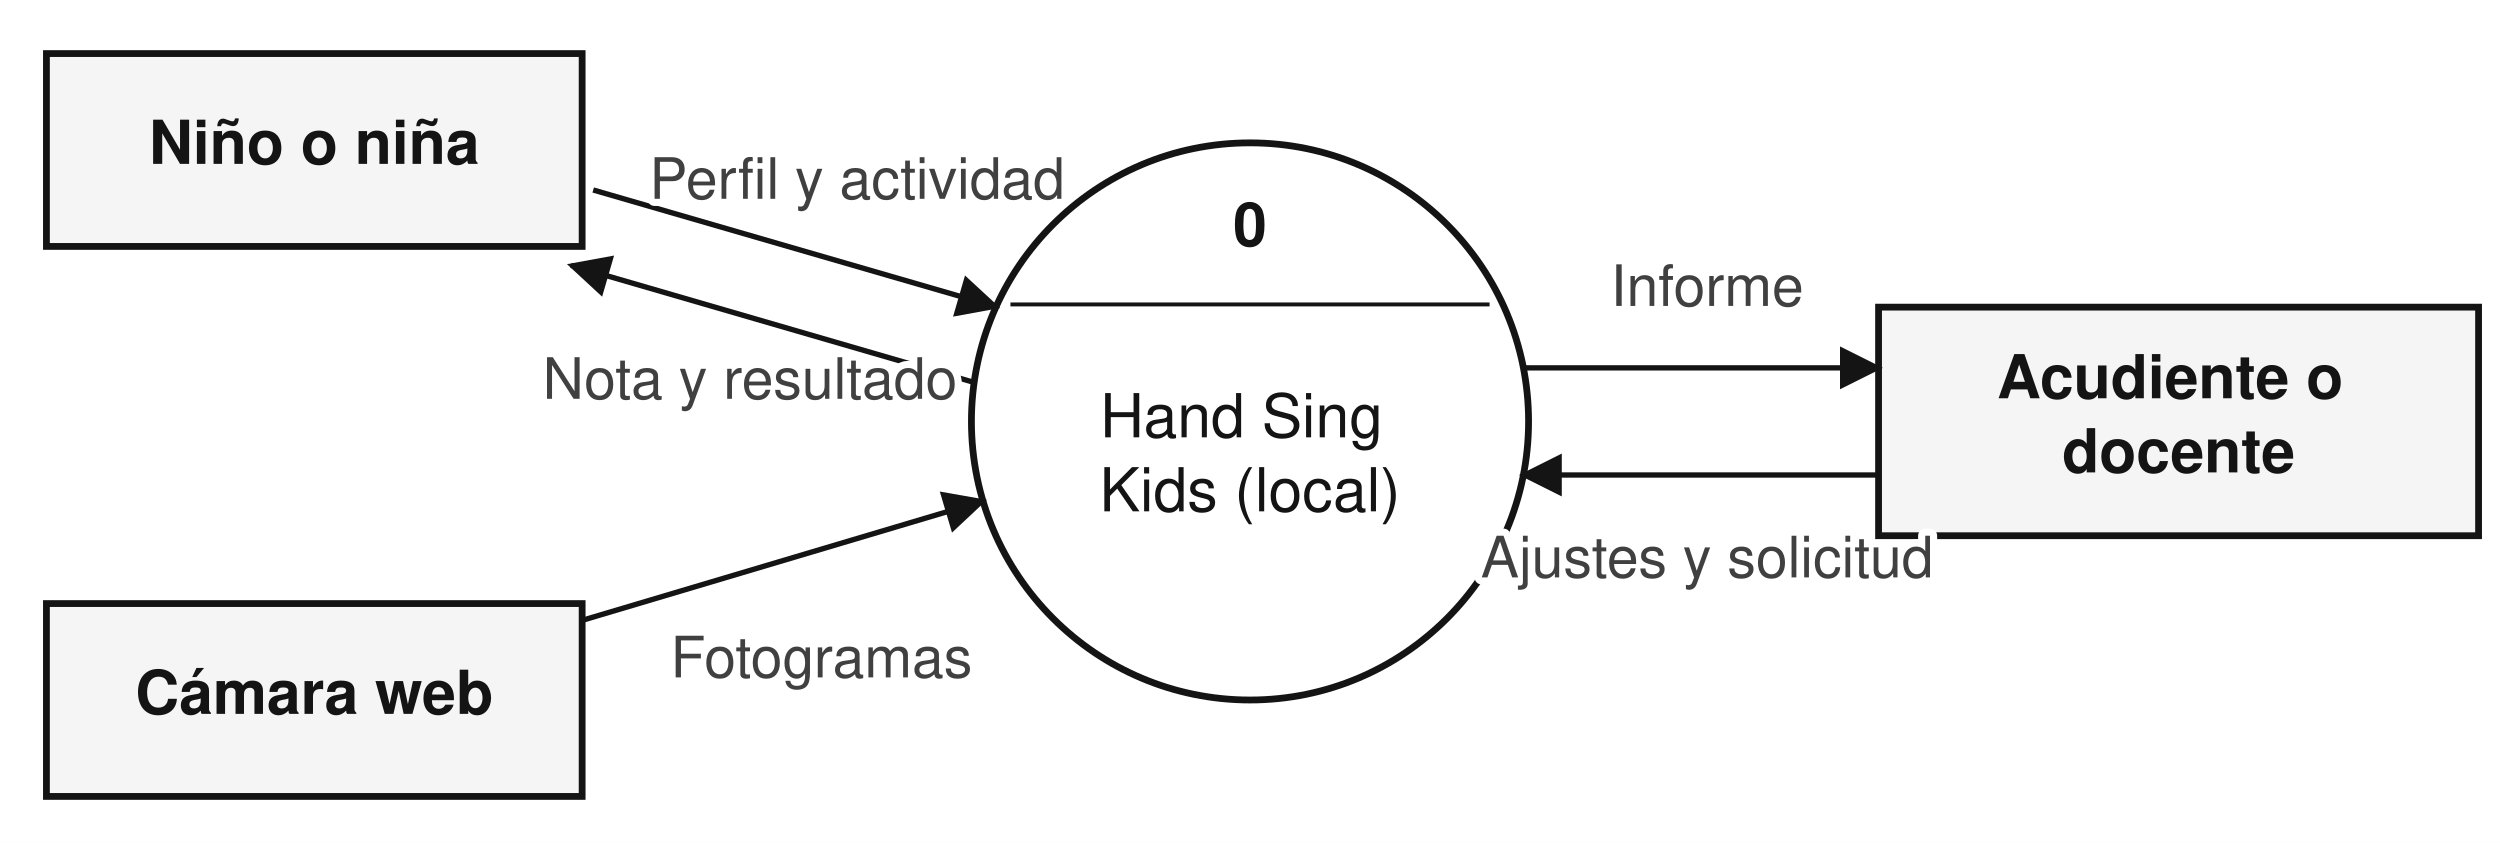
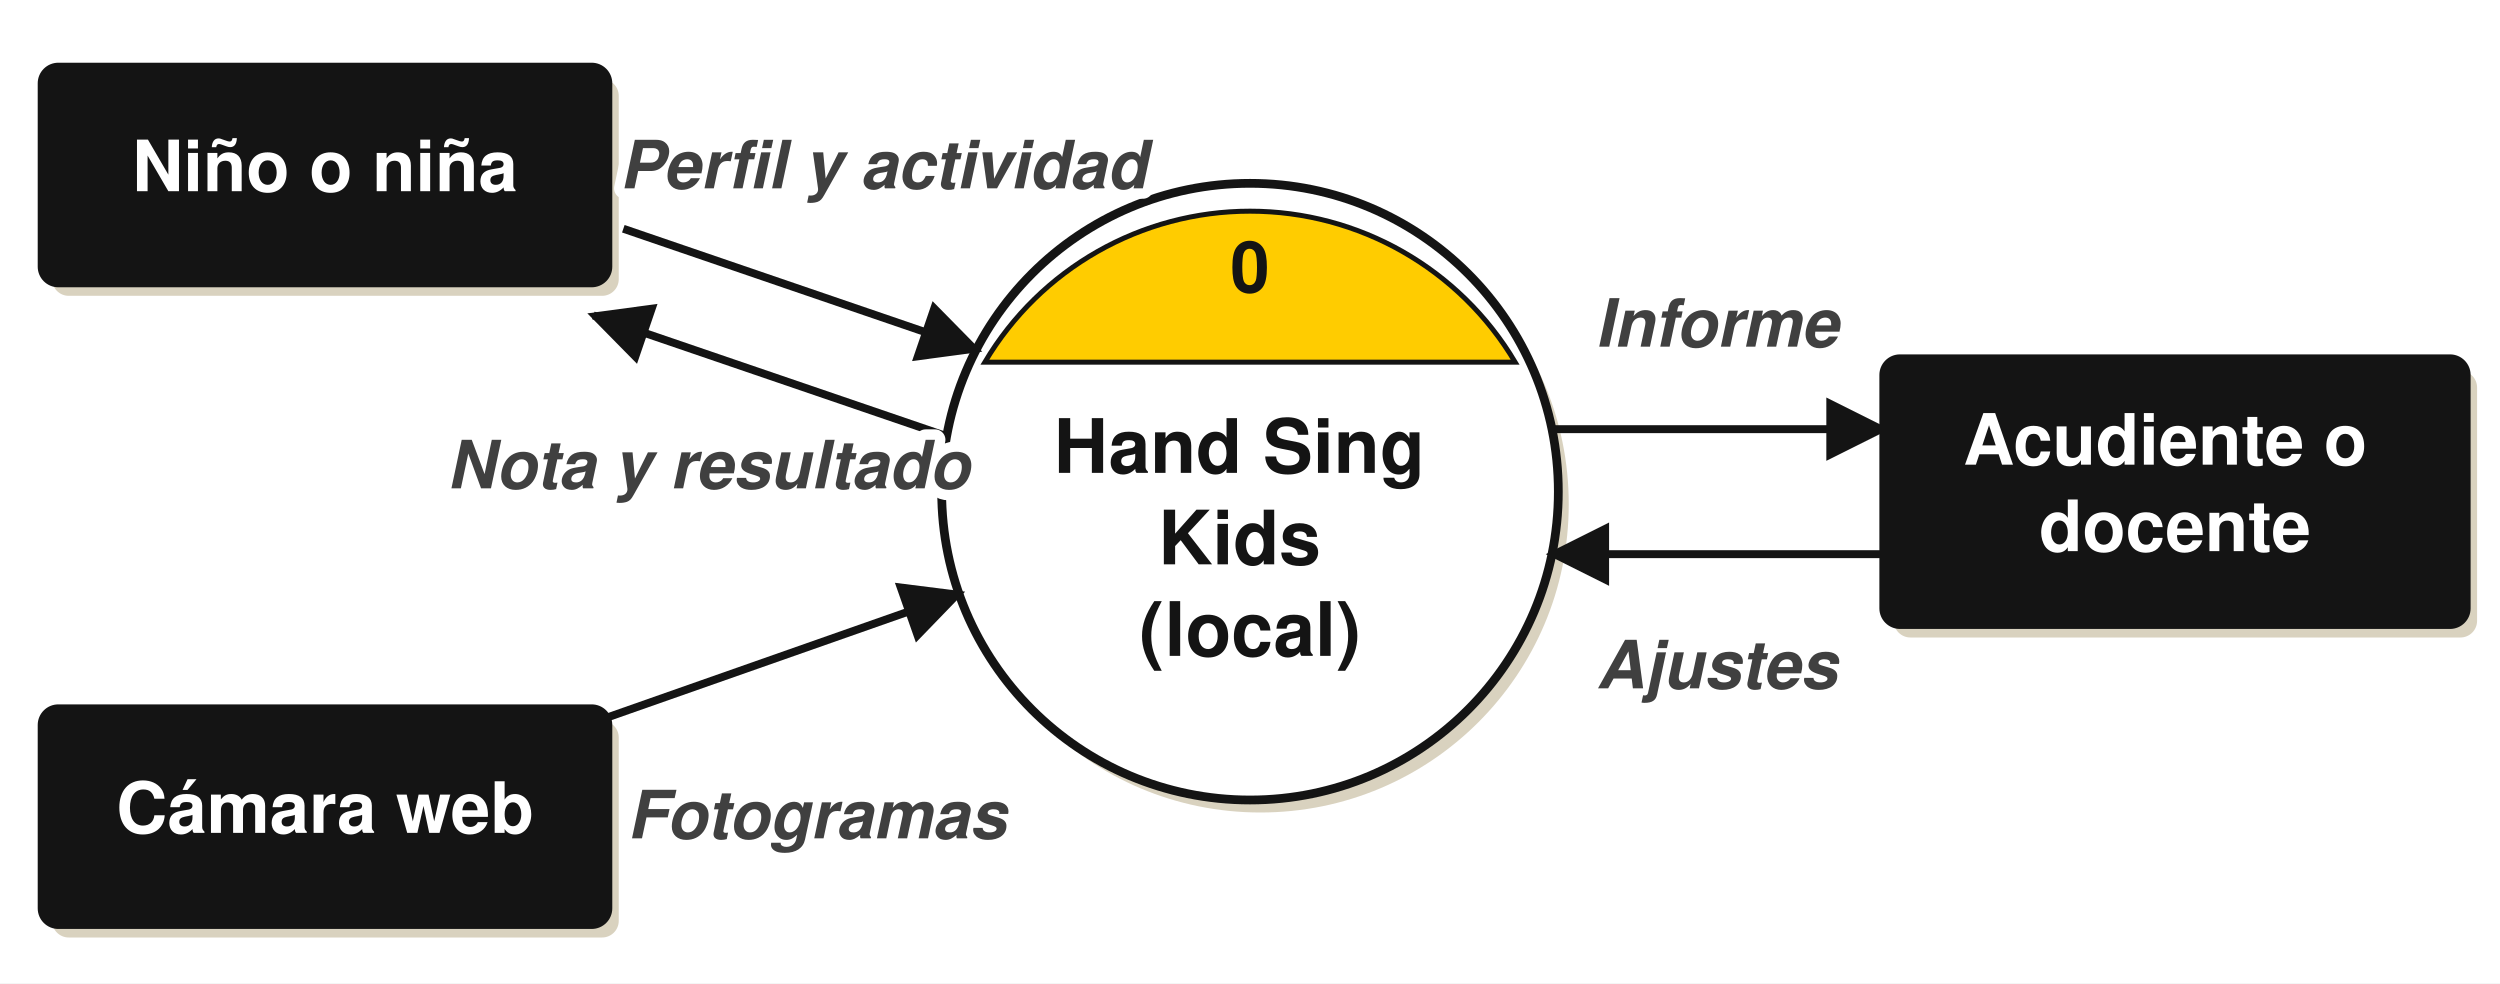
- <svg xmlns="http://www.w3.org/2000/svg" viewBox="0 0 700 236" font-family="Helvetica, Arial, sans-serif" role="img" aria-label="DFD nivel 0 simplificado" width="700" height="236">
-   <rect width="700" height="236" fill="#fff" />
+ <svg xmlns="http://www.w3.org/2000/svg" viewBox="0 0 600 236" font-family="Helvetica, Arial, sans-serif" role="img" aria-label="DFD nivel 0 simplificado" width="600" height="236">
+   <rect width="600" height="236" fill="#fff" />
  <defs>
    <marker id="arr" viewBox="0 0 10 10" refX="9" refY="5" markerWidth="8" markerHeight="8" orient="auto-start-reverse">
      <path d="M0,0 L10,5 L0,10 z" fill="#141414" />
    </marker>
    <marker id="arrO" viewBox="0 0 10 10" refX="9" refY="5" markerWidth="8" markerHeight="8" orient="auto-start-reverse">
      <path d="M0,0 L10,5 L0,10 z" fill="#fff" stroke="#141414" stroke-width="1.2" />
    </marker>
    <marker id="dot" viewBox="0 0 10 10" refX="5" refY="5" markerWidth="7" markerHeight="7">
      <circle cx="5" cy="5" r="3.6" fill="#fff" stroke="#141414" stroke-width="1.4" />
    </marker>
    <marker id="arrR" viewBox="0 0 10 10" refX="9" refY="5" markerWidth="8" markerHeight="8" orient="auto-start-reverse">
      <path d="M0,0 L10,5 L0,10 z" fill="#B3261E" />
    </marker>
  </defs>
-   <circle cx="350" cy="118" r="78" fill="#fff" stroke="#141414" stroke-width="1.9" />
-   <line x1="282.92" y1="85.24" x2="417.08" y2="85.24" stroke="#141414" stroke-width="1.1" />
-   <text x="350" y="64.96" font-size="17" text-anchor="middle" dominant-baseline="central" font-weight="700" fill="#141414">0</text>
-   <text x="350" y="118.55" font-size="17" text-anchor="middle" dominant-baseline="central" font-weight="500" fill="#141414">
-     <tspan x="350" dy="0">Hand Sing</tspan>
-     <tspan x="350" dy="20.74">Kids (local)</tspan>
+   <circle cx="302.5" cy="121" r="74" fill="#D9D2BF" />
+   <circle cx="300" cy="118" r="74" fill="#fff" stroke="#141414" stroke-width="2.1" />
+   <path d="M236.36,86.92 A74,74 0 0 1 363.64,86.92 Z" fill="#FFCC00" stroke="#141414" stroke-width="1.2" />
+   <text x="300" y="66.2" font-size="17" text-anchor="middle" dominant-baseline="central" font-weight="800" fill="#141414">0</text>
+   <text x="300" y="109.36" font-size="18" text-anchor="middle" dominant-baseline="central" font-weight="600" fill="#141414">
+     <tspan x="300" dy="0">Hand Sing</tspan>
+     <tspan x="300" dy="21.96">Kids</tspan>
+     <tspan x="300" dy="21.96">(local)</tspan>
  </text>
-   <rect x="13.0" y="15.0" width="150" height="54" rx="0" fill="#F5F5F5" stroke="#141414" stroke-width="1.9" />
-   <text x="88" y="42.0" font-size="17" text-anchor="middle" dominant-baseline="central" font-weight="600" fill="#141414">Niño o niña</text>
-   <rect x="13.0" y="169.0" width="150" height="54" rx="0" fill="#F5F5F5" stroke="#141414" stroke-width="1.9" />
-   <text x="88" y="196.0" font-size="17" text-anchor="middle" dominant-baseline="central" font-weight="600" fill="#141414">Cámara web</text>
-   <rect x="526.0" y="86.0" width="168" height="64" rx="0" fill="#F5F5F5" stroke="#141414" stroke-width="1.9" />
-   <text x="610" y="107.63" font-size="17" text-anchor="middle" dominant-baseline="central" font-weight="600" fill="#141414">
-     <tspan x="610" dy="0">Acudiente o</tspan>
-     <tspan x="610" dy="20.74">docente</tspan>
+   <rect x="12.5" y="19.0" width="136" height="52" rx="4" fill="#D9D2BF" stroke="none" stroke-width="1.4" />
+   <rect x="10.0" y="16.0" width="136" height="52" rx="4" fill="#141414" stroke="#141414" stroke-width="1.9" />
+   <text x="78" y="42.0" font-size="17" text-anchor="middle" dominant-baseline="central" font-weight="700" fill="#fff">Niño o niña</text>
+   <rect x="12.5" y="173.0" width="136" height="52" rx="4" fill="#D9D2BF" stroke="none" stroke-width="1.4" />
+   <rect x="10.0" y="170.0" width="136" height="52" rx="4" fill="#141414" stroke="#141414" stroke-width="1.9" />
+   <text x="78" y="196.0" font-size="17" text-anchor="middle" dominant-baseline="central" font-weight="700" fill="#fff">Cámara web</text>
+   <rect x="454.5" y="89.0" width="140" height="64" rx="4" fill="#D9D2BF" stroke="none" stroke-width="1.4" />
+   <rect x="452.0" y="86.0" width="140" height="64" rx="4" fill="#141414" stroke="#141414" stroke-width="1.9" />
+   <text x="522" y="107.63" font-size="17" text-anchor="middle" dominant-baseline="central" font-weight="700" fill="#fff">
+     <tspan x="522" dy="0">Acudiente o</tspan>
+     <tspan x="522" dy="20.74">docente</tspan>
  </text>
-   <path d="M166.1,53.2 L278.9,85.9" fill="none" stroke="#141414" stroke-width="1.5" marker-end="url(#arr)" stroke-linejoin="round" />
-   <text x="240" y="52" font-size="16" text-anchor="middle" dominant-baseline="central" font-weight="500" fill="#404040" paint-order="stroke" stroke="#fff" stroke-width="4" stroke-linejoin="round">
-     <tspan x="240" dy="0">Perfil y actividad</tspan>
-   </text>
-   <path d="M272.8,107.1 L159.9,74.3" fill="none" stroke="#141414" stroke-width="1.5" marker-end="url(#arr)" stroke-linejoin="round" />
-   <text x="210" y="108" font-size="16" text-anchor="middle" dominant-baseline="central" font-weight="500" fill="#404040" paint-order="stroke" stroke="#fff" stroke-width="4" stroke-linejoin="round">
-     <tspan x="210" dy="0">Nota y resultado</tspan>
-   </text>
-   <path d="M163.0,173.7 L275.2,140.3" fill="none" stroke="#141414" stroke-width="1.5" marker-end="url(#arr)" stroke-linejoin="round" />
-   <text x="230" y="186" font-size="16" text-anchor="middle" dominant-baseline="central" font-weight="500" fill="#404040" paint-order="stroke" stroke="#fff" stroke-width="4" stroke-linejoin="round">
-     <tspan x="230" dy="0">Fotogramas</tspan>
-   </text>
-   <path d="M526.0,133.0 L426.5,133.0" fill="none" stroke="#141414" stroke-width="1.5" marker-end="url(#arr)" stroke-linejoin="round" />
-   <text x="478" y="158" font-size="16" text-anchor="middle" dominant-baseline="central" font-weight="500" fill="#404040" paint-order="stroke" stroke="#fff" stroke-width="4" stroke-linejoin="round">
-     <tspan x="478" dy="0">Ajustes y solicitud</tspan>
-   </text>
-   <path d="M426.5,103.0 L526.0,103.0" fill="none" stroke="#141414" stroke-width="1.5" marker-end="url(#arr)" stroke-linejoin="round" />
-   <text x="478" y="82" font-size="16" text-anchor="middle" dominant-baseline="central" font-weight="500" fill="#404040" paint-order="stroke" stroke="#fff" stroke-width="4" stroke-linejoin="round">
-     <tspan x="478" dy="0">Informe</tspan>
-   </text>
+   <path d="M149.6,54.9 L234.3,83.9" fill="none" stroke="#141414" stroke-width="1.9" marker-end="url(#arr)" stroke-linejoin="round" />
+   <text x="212" y="40" font-size="16" text-anchor="middle" dominant-baseline="central" font-weight="600" font-style="italic" fill="#404040" paint-order="stroke" stroke="#fff" stroke-width="5" stroke-linejoin="round">Perfil y actividad</text>
+   <path d="M227.2,104.7 L142.4,75.7" fill="none" stroke="#141414" stroke-width="1.9" marker-end="url(#arr)" stroke-linejoin="round" />
+   <text x="170" y="112" font-size="16" text-anchor="middle" dominant-baseline="central" font-weight="600" font-style="italic" fill="#404040" paint-order="stroke" stroke="#fff" stroke-width="5" stroke-linejoin="round">Nota y resultado</text>
+   <path d="M146.0,172.1 L230.2,142.5" fill="none" stroke="#141414" stroke-width="1.9" marker-end="url(#arr)" stroke-linejoin="round" />
+   <text x="196" y="196" font-size="16" text-anchor="middle" dominant-baseline="central" font-weight="600" font-style="italic" fill="#404040" paint-order="stroke" stroke="#fff" stroke-width="5" stroke-linejoin="round">Fotogramas</text>
+   <path d="M452.0,133.0 L372.5,133.0" fill="none" stroke="#141414" stroke-width="1.9" marker-end="url(#arr)" stroke-linejoin="round" />
+   <text x="412" y="160" font-size="16" text-anchor="middle" dominant-baseline="central" font-weight="600" font-style="italic" fill="#404040" paint-order="stroke" stroke="#fff" stroke-width="5" stroke-linejoin="round">Ajustes</text>
+   <path d="M372.5,103.0 L452.0,103.0" fill="none" stroke="#141414" stroke-width="1.9" marker-end="url(#arr)" stroke-linejoin="round" />
+   <text x="412" y="78" font-size="16" text-anchor="middle" dominant-baseline="central" font-weight="600" font-style="italic" fill="#404040" paint-order="stroke" stroke="#fff" stroke-width="5" stroke-linejoin="round">Informe</text>
</svg>
